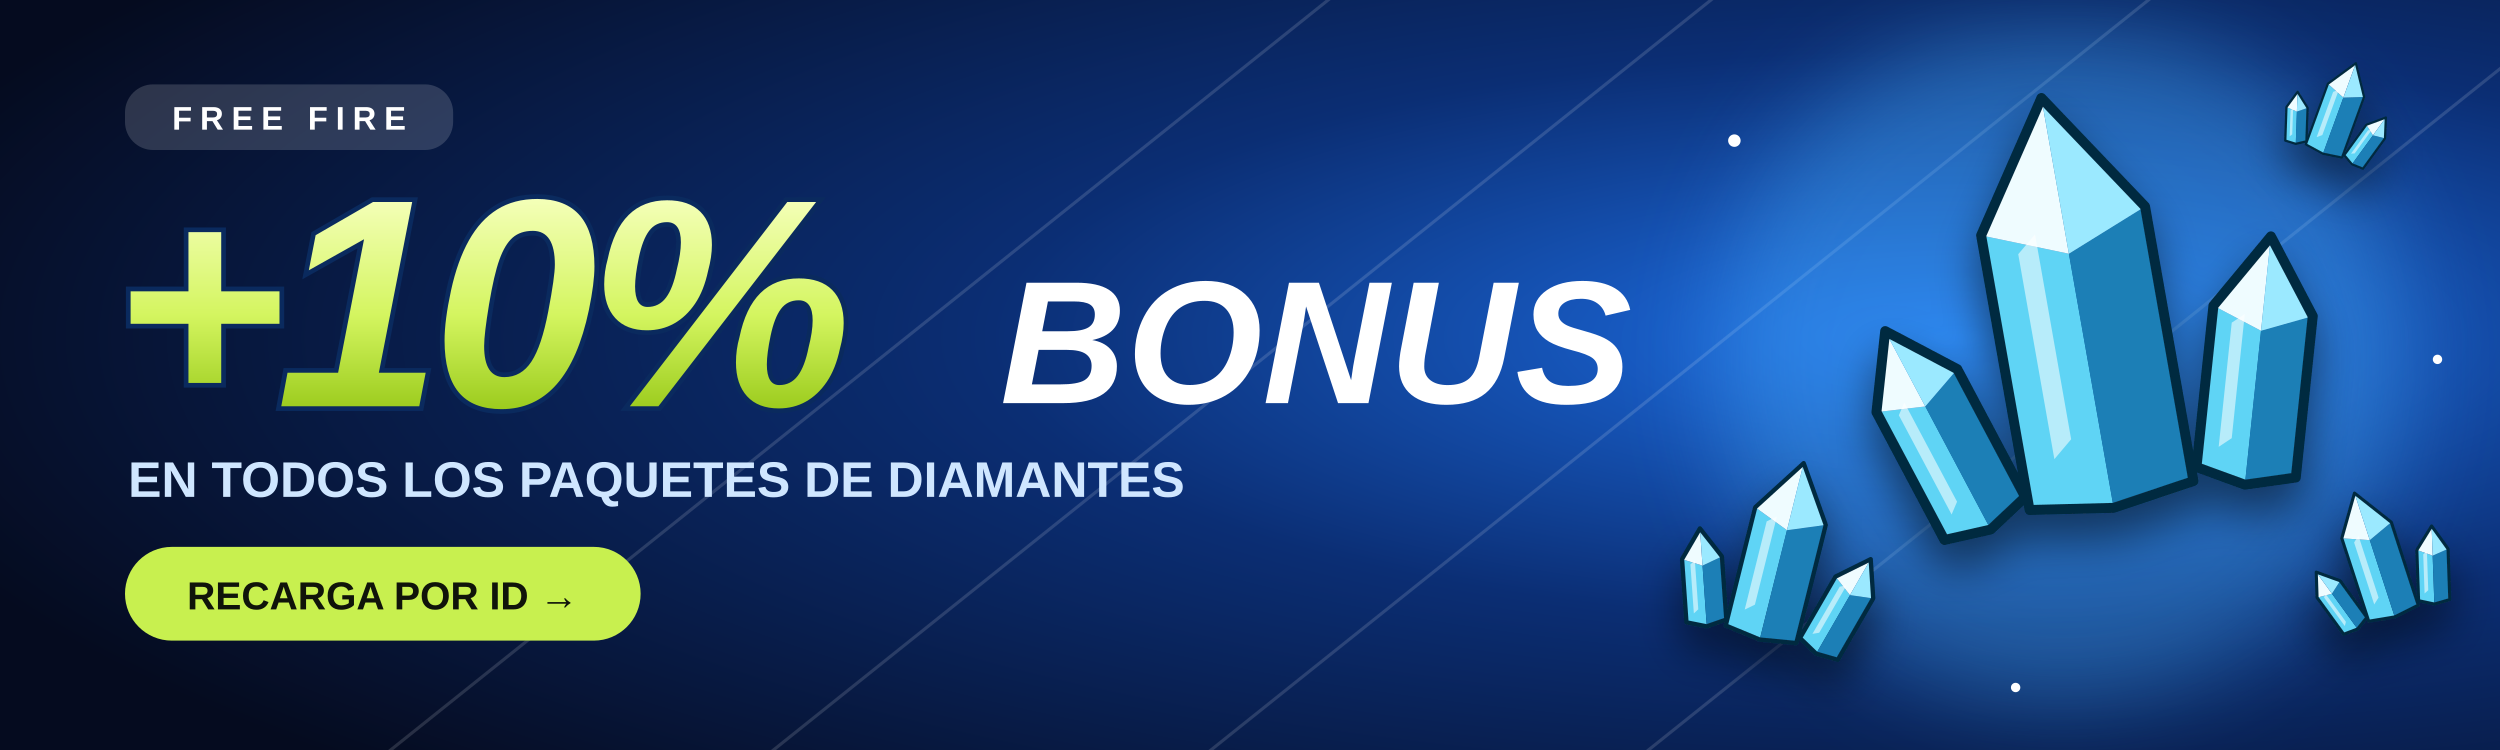
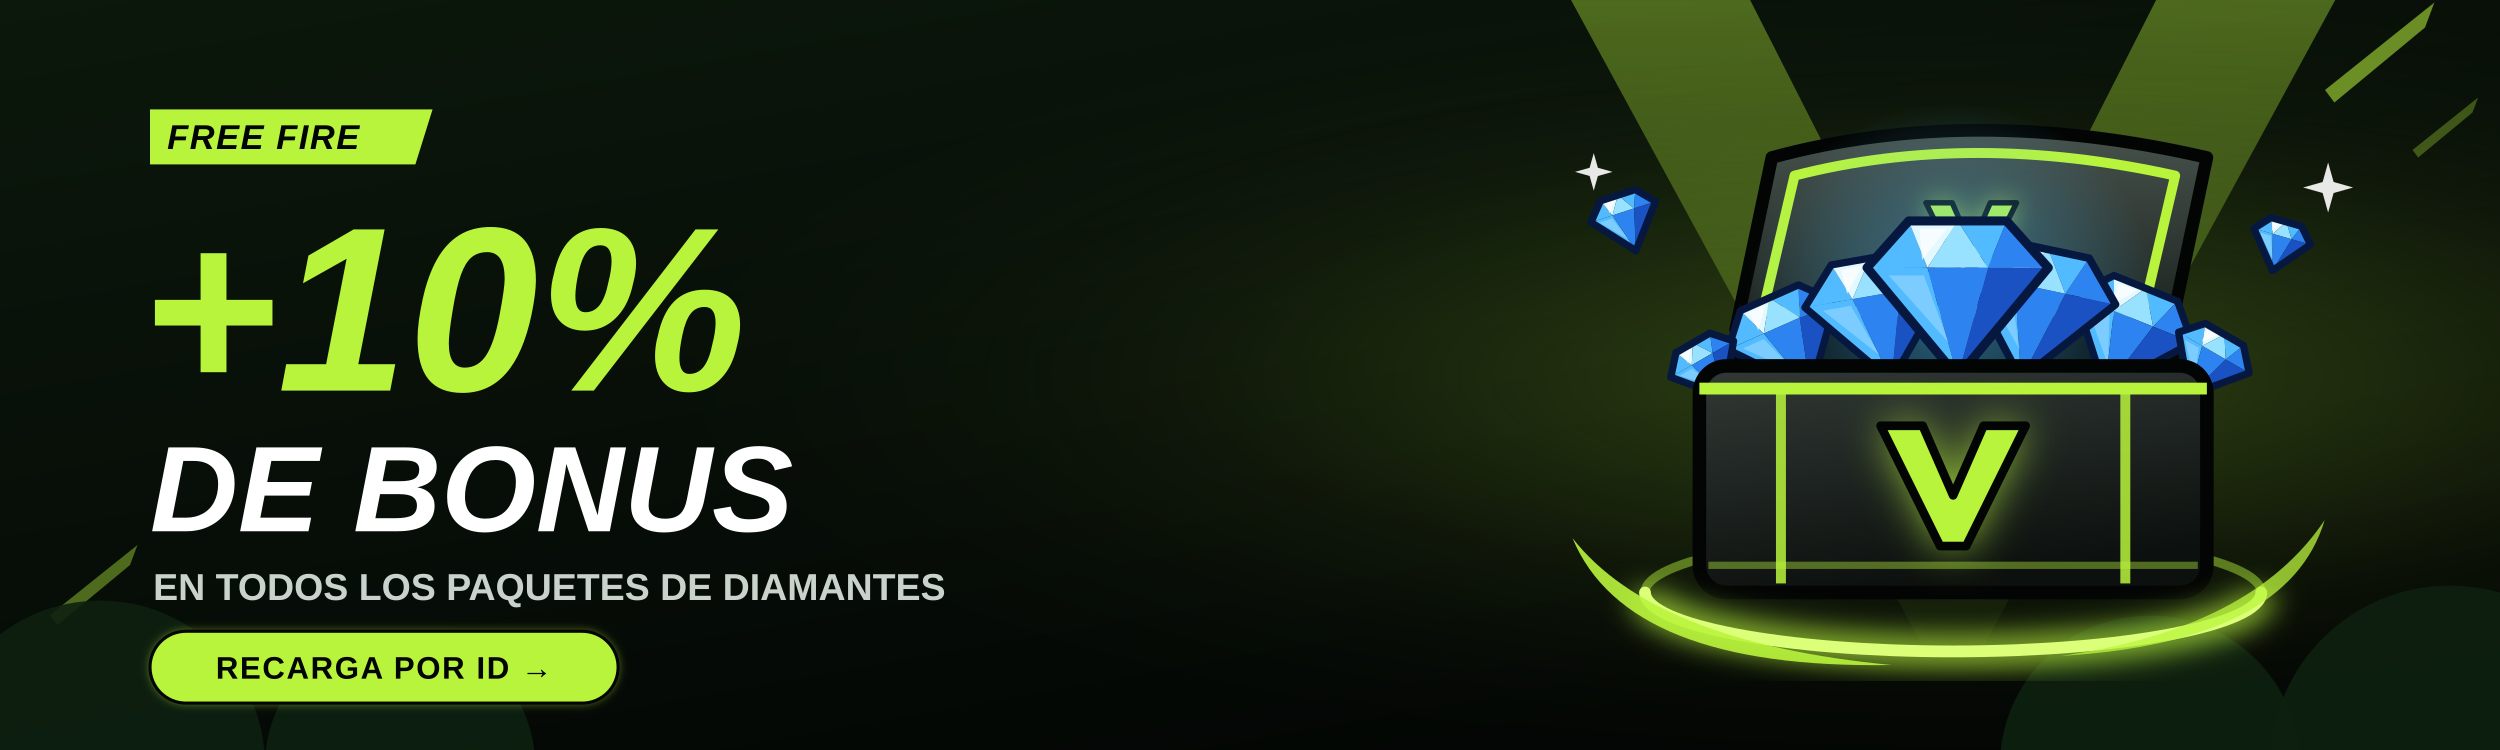
<svg xmlns="http://www.w3.org/2000/svg" viewBox="0 0 1600 480" width="1600" height="480">
  <defs>
-     <radialGradient id="bg" cx="0.78" cy="0.45" r="0.85">
-       <stop offset="0" stop-color="#1d6fe6" />
-       <stop offset="0.45" stop-color="#0b2e74" />
-       <stop offset="1" stop-color="#050b1f" />
+     <linearGradient id="bg" x1="0" y1="0" x2="0.6" y2="1">
+       <stop offset="0" stop-color="#0c180c" />
+       <stop offset="1" stop-color="#030604" />
+     </linearGradient>
+     <linearGradient id="v" x1="0" y1="0" x2="0" y2="1">
+       <stop offset="0" stop-color="#b9f43c" stop-opacity=".4" />
+       <stop offset="1" stop-color="#b9f43c" stop-opacity=".03" />
+     </linearGradient>
+     <radialGradient id="glow" cx="0.78" cy="0.5" r="0.55">
+       <stop offset="0" stop-color="#b9f43c" stop-opacity=".24" />
+       <stop offset=".55" stop-color="#b9f43c" stop-opacity=".05" />
+       <stop offset="1" stop-color="#000" stop-opacity="0" />
    </radialGradient>
-     <linearGradient id="gt" x1="0" y1="0" x2="0" y2="1">
-       <stop offset="0" stop-color="#eaf7ff" />
-       <stop offset="1" stop-color="#7cc8ff" />
+     <radialGradient id="gemglow">
+       <stop offset="0" stop-color="#4fc3ff" stop-opacity=".5" />
+       <stop offset="1" stop-color="#4fc3ff" stop-opacity="0" />
+     </radialGradient>
+     <linearGradient id="dark" x1="0" y1="0" x2="0.3" y2="1">
+       <stop offset="0" stop-color="#323a36" />
+       <stop offset="1" stop-color="#0c100e" />
    </linearGradient>
-     <linearGradient id="gl" x1="0" y1="0" x2="1" y2="1">
-       <stop offset="0" stop-color="#7cc8ff" />
-       <stop offset="1" stop-color="#2f7fe0" />
+     <linearGradient id="lid" x1="0" y1="0" x2="0" y2="1">
+       <stop offset="0" stop-color="#47524c" />
+       <stop offset="1" stop-color="#1b221e" />
    </linearGradient>
-     <linearGradient id="gr" x1="1" y1="0" x2="0" y2="1">
-       <stop offset="0" stop-color="#2f7fe0" />
-       <stop offset="1" stop-color="#173a8a" />
-     </linearGradient>
-     <linearGradient id="big" x1="0" y1="0" x2="0" y2="1">
-       <stop offset="0" stop-color="#f4ffb8" />
-       <stop offset="0.55" stop-color="#d4f560" />
-       <stop offset="1" stop-color="#9ccc1e" />
-     </linearGradient>
-     <symbol id="gem" viewBox="0 0 120 110">
-       <g transform="rotate(-18 30 104)" stroke-linejoin="round">
-         <path d="M19 66.2L30 70.5L30 104L19 101Z" fill="#5fd4f5" />
-         <path d="M41 66.2L30 70.5L30 104L41 101Z" fill="#1a7fb6" />
-         <path d="M30 50L19 66.2L30 70.5Z" fill="#effcff" />
-         <path d="M30 50L41 66.2L30 70.5Z" fill="#9be9ff" />
-         <path d="M23.4 69.4L26 67.3L26 94.3L23.4 96.4Z" fill="#fff" opacity=".55" />
-         <path d="M30 50L41 66.2L41 101L30 104L19 101L19 66.2Z" fill="none" stroke="#062b40" stroke-width="2.4" />
-       </g>
-       <g transform="rotate(16 92 104)" stroke-linejoin="round">
-         <path d="M80 62L92 66.8L92 104L80 101Z" fill="#5fd4f5" />
-         <path d="M104 62L92 66.8L92 104L104 101Z" fill="#1a7fb6" />
-         <path d="M92 44L80 62L92 66.8Z" fill="#effcff" />
-         <path d="M92 44L104 62L92 66.8Z" fill="#9be9ff" />
-         <path d="M84.8 65.6L87.7 63.2L87.7 93.2L84.8 95.6Z" fill="#fff" opacity=".55" />
-         <path d="M92 44L104 62L104 101L92 104L80 101L80 62Z" fill="none" stroke="#062b40" stroke-width="2.4" />
-       </g>
-       <g transform="rotate(0 60 104)" stroke-linejoin="round">
-         <path d="M40 34L60 42L60 104L40 101Z" fill="#5fd4f5" />
-         <path d="M80 34L60 42L60 104L80 101Z" fill="#1a7fb6" />
-         <path d="M60 4L40 34L60 42Z" fill="#effcff" />
-         <path d="M60 4L80 34L60 42Z" fill="#9be9ff" />
-         <path d="M48 40L52.8 36L52.8 86L48 90Z" fill="#fff" opacity=".55" />
-         <path d="M60 4L80 34L80 101L60 104L40 101L40 34Z" fill="none" stroke="#062b40" stroke-width="2.4" />
-       </g>
-     </symbol>
-     <filter id="glow" x="-50%" y="-50%" width="200%" height="200%">
-       <feGaussianBlur stdDeviation="30" />
+     <filter id="soft" x="-50%" y="-50%" width="200%" height="200%">
+       <feGaussianBlur stdDeviation="3" />
    </filter>
-     <filter id="shadow" x="-20%" y="-20%" width="140%" height="160%">
-       <feDropShadow dx="0" dy="16" stdDeviation="14" flood-color="#000" flood-opacity=".5" />
-     </filter>
+     <path id="spark" d="M0 -10L2.2 -2.2L10 0L2.2 2.2L0 10L-2.2 2.2L-10 0L-2.2 -2.2Z" fill="#fff" />
  </defs>
  <rect width="1600" height="480" fill="url(#bg)" />
-   <g opacity=".14" stroke="#fff" stroke-width="2">
-     <path d="M200 520 L900 -40" />
-     <path d="M420 540 L1120 -20" />
-     <path d="M700 540 L1400 -20" />
-     <path d="M980 540 L1680 -20" />
+   <path d="M1000 -10H1115L1250 255.75L1385 -10H1500L1270 412.5H1230Z" fill="url(#v)" />
+   <rect width="1600" height="480" fill="url(#glow)" />
+   <path d="M1488 57.6L1558 1.6L1552 17.6L1494 65.6Z" fill="#b9f43c" opacity="0.55" />
+   <path d="M1544 96L1586 62.4L1582.4 72L1547.6 100.8Z" fill="#b9f43c" opacity="0.3" />
+   <path d="M32 393.6L88 348.8L83.2 361.6L36.8 400Z" fill="#b9f43c" opacity="0.4" />
+   <circle cx="64" cy="490" r="105.6" fill="#0d200f" opacity=".9" />
+   <circle cx="256" cy="490" r="86.4" fill="#0d200f" opacity=".9" />
+   <circle cx="1376" cy="490" r="96" fill="#0d200f" opacity=".9" />
+   <circle cx="1568" cy="490" r="115.2" fill="#0d200f" opacity=".9" />
+   <g transform="translate(1250 240) scale(2.9)">
+     <path d="M-68 48A68 13 0 0 1 68 48" fill="none" stroke="#b9f43c" stroke-opacity=".45" stroke-width="2" />
+     <path d="M-48 -10L48 -10L56 -48Q4 -60 -40 -48Z" fill="url(#lid)" stroke="#030504" stroke-width="2.8" stroke-linejoin="round" />
+     <path d="M-42 -14L42 -14L49 -44Q4 -54 -35 -44Z" fill="none" stroke="#b9f43c" stroke-width="2.2" stroke-linejoin="round" />
+     <g transform="translate(4 -30) scale(1)">
+       <path d="M-10 -8H-4.2L0 1.6L4.2 -8H10L1.8 8.6H-1.8Z" fill="#b9f43c" filter="url(#soft)" opacity=".8" />
+       <path d="M-10 -8H-4.2L0 1.6L4.2 -8H10L1.8 8.6H-1.8Z" fill="#b9f43c" stroke="#030504" stroke-width="1.2" stroke-linejoin="round" />
+     </g>
+     <path d="M-56 -2L-46 -10H48L56 -2Z" fill="#050706" stroke="#030504" stroke-width="2.2" stroke-linejoin="round" />
+     <circle cx="0" cy="-14" r="46" fill="url(#gemglow)" />
+     <g transform="rotate(-24 -36 -6.82)" stroke-linejoin="round">
+       <path d="M-43.02 -18L-49 -11.292L-40.333 -11.292Z" fill="#52bbff" />
+       <path d="M-43.02 -18L-36 -18L-40.333 -11.292Z" fill="#e3f9ff" />
+       <path d="M-36 -18L-40.333 -11.292L-31.667 -11.292Z" fill="#98e1ff" />
+       <path d="M-36 -18L-28.98 -18L-31.667 -11.292Z" fill="#52bbff" />
+       <path d="M-28.98 -18L-23 -11.292L-31.667 -11.292Z" fill="#2d84f0" />
+       <path d="M-49 -11.292L-40.333 -11.292L-36 4.36Z" fill="#52bbff" />
+       <path d="M-40.333 -11.292L-31.667 -11.292L-36 4.36Z" fill="#2d84f0" />
+       <path d="M-31.667 -11.292L-23 -11.292L-36 4.36Z" fill="#1a52c4" />
+       <path d="M-41.46 -16.882L-37.56 -16.882L-41.113 -12.41Z" fill="#fff" opacity=".7" />
+       <path d="M-45.88 -10.174L-40.853 -10.174L-37.3 -0.559Z" fill="#fff" opacity=".25" />
+       <path d="M-43.02 -18H-28.98L-23 -11.292L-36 4.36L-49 -11.292Z" fill="none" stroke="#06183f" stroke-width="1.6" />
+     </g>
+     <g transform="rotate(22 38 -7.96)" stroke-linejoin="round">
+       <path d="M30.44 -20L24 -12.776L33.333 -12.776Z" fill="#52bbff" />
+       <path d="M30.44 -20L38 -20L33.333 -12.776Z" fill="#e3f9ff" />
+       <path d="M38 -20L33.333 -12.776L42.667 -12.776Z" fill="#98e1ff" />
+       <path d="M38 -20L45.56 -20L42.667 -12.776Z" fill="#52bbff" />
+       <path d="M45.56 -20L52 -12.776L42.667 -12.776Z" fill="#2d84f0" />
+       <path d="M24 -12.776L33.333 -12.776L38 4.08Z" fill="#52bbff" />
+       <path d="M33.333 -12.776L42.667 -12.776L38 4.08Z" fill="#2d84f0" />
+       <path d="M42.667 -12.776L52 -12.776L38 4.08Z" fill="#1a52c4" />
+       <path d="M32.12 -18.796L36.32 -18.796L32.493 -13.98Z" fill="#fff" opacity=".7" />
+       <path d="M27.36 -11.572L32.773 -11.572L36.6 -1.218Z" fill="#fff" opacity=".25" />
+       <path d="M30.44 -20H45.56L52 -12.776L38 4.08L24 -12.776Z" fill="none" stroke="#06183f" stroke-width="1.6" />
+     </g>
+     <g transform="rotate(-10 -16 -12.24)" stroke-linejoin="round">
+       <path d="M-24.64 -26L-32 -17.744L-21.333 -17.744Z" fill="#52bbff" />
+       <path d="M-24.64 -26L-16 -26L-21.333 -17.744Z" fill="#e3f9ff" />
+       <path d="M-16 -26L-21.333 -17.744L-10.667 -17.744Z" fill="#98e1ff" />
+       <path d="M-16 -26L-7.36 -26L-10.667 -17.744Z" fill="#52bbff" />
+       <path d="M-7.36 -26L0 -17.744L-10.667 -17.744Z" fill="#2d84f0" />
+       <path d="M-32 -17.744L-21.333 -17.744L-16 1.52Z" fill="#52bbff" />
+       <path d="M-21.333 -17.744L-10.667 -17.744L-16 1.52Z" fill="#2d84f0" />
+       <path d="M-10.667 -17.744L0 -17.744L-16 1.52Z" fill="#1a52c4" />
+       <path d="M-22.72 -24.624L-17.92 -24.624L-22.293 -19.12Z" fill="#fff" opacity=".7" />
+       <path d="M-28.16 -16.368L-21.973 -16.368L-17.6 -4.534Z" fill="#fff" opacity=".25" />
+       <path d="M-24.64 -26H-7.36L0 -17.744L-16 1.52L-32 -17.744Z" fill="none" stroke="#06183f" stroke-width="1.6" />
+     </g>
+     <g transform="rotate(12 18 -13.38)" stroke-linejoin="round">
+       <path d="M8.82 -28L1 -19.228L12.333 -19.228Z" fill="#52bbff" />
+       <path d="M8.82 -28L18 -28L12.333 -19.228Z" fill="#e3f9ff" />
+       <path d="M18 -28L12.333 -19.228L23.667 -19.228Z" fill="#98e1ff" />
+       <path d="M18 -28L27.18 -28L23.667 -19.228Z" fill="#52bbff" />
+       <path d="M27.18 -28L35 -19.228L23.667 -19.228Z" fill="#2d84f0" />
+       <path d="M1 -19.228L12.333 -19.228L18 1.24Z" fill="#52bbff" />
+       <path d="M12.333 -19.228L23.667 -19.228L18 1.24Z" fill="#2d84f0" />
+       <path d="M23.667 -19.228L35 -19.228L18 1.24Z" fill="#1a52c4" />
+       <path d="M10.86 -26.538L15.96 -26.538L11.313 -20.69Z" fill="#fff" opacity=".7" />
+       <path d="M5.08 -17.766L11.653 -17.766L16.3 -5.193Z" fill="#fff" opacity=".25" />
+       <path d="M8.82 -28H27.18L35 -19.228L18 1.24L1 -19.228Z" fill="none" stroke="#06183f" stroke-width="1.7" />
+     </g>
+     <g transform="rotate(0 1 -16.8)" stroke-linejoin="round">
+       <path d="M-9.8 -34L-19 -23.68L-5.667 -23.68Z" fill="#52bbff" />
+       <path d="M-9.8 -34L1 -34L-5.667 -23.68Z" fill="#e3f9ff" />
+       <path d="M1 -34L-5.667 -23.68L7.667 -23.68Z" fill="#98e1ff" />
+       <path d="M1 -34L11.8 -34L7.667 -23.68Z" fill="#52bbff" />
+       <path d="M11.8 -34L21 -23.68L7.667 -23.68Z" fill="#2d84f0" />
+       <path d="M-19 -23.68L-5.667 -23.68L1 0.4Z" fill="#52bbff" />
+       <path d="M-5.667 -23.68L7.667 -23.68L1 0.4Z" fill="#2d84f0" />
+       <path d="M7.667 -23.68L21 -23.68L1 0.4Z" fill="#1a52c4" />
+       <path d="M-7.4 -32.28L-1.4 -32.28L-6.867 -25.4Z" fill="#fff" opacity=".7" />
+       <path d="M-14.2 -21.96L-6.467 -21.96L-1 -7.168Z" fill="#fff" opacity=".25" />
+       <path d="M-9.8 -34H11.8L21 -23.68L1 0.4L-19 -23.68Z" fill="none" stroke="#06183f" stroke-width="2" />
+     </g>
+     <g transform="rotate(30 56 -2.26)" stroke-linejoin="round">
+       <path d="M51.14 -10L47 -5.356L53 -5.356Z" fill="#52bbff" />
+       <path d="M51.14 -10L56 -10L53 -5.356Z" fill="#e3f9ff" />
+       <path d="M56 -10L53 -5.356L59 -5.356Z" fill="#98e1ff" />
+       <path d="M56 -10L60.86 -10L59 -5.356Z" fill="#52bbff" />
+       <path d="M60.86 -10L65 -5.356L59 -5.356Z" fill="#2d84f0" />
+       <path d="M47 -5.356L53 -5.356L56 5.48Z" fill="#52bbff" />
+       <path d="M53 -5.356L59 -5.356L56 5.48Z" fill="#2d84f0" />
+       <path d="M59 -5.356L65 -5.356L56 5.48Z" fill="#1a52c4" />
+       <path d="M52.22 -9.226L54.92 -9.226L52.46 -6.13Z" fill="#fff" opacity=".7" />
+       <path d="M49.16 -4.582L52.64 -4.582L55.1 2.074Z" fill="#fff" opacity=".25" />
+       <path d="M51.14 -10H60.86L65 -5.356L56 5.48L47 -5.356Z" fill="none" stroke="#06183f" stroke-width="1.6" />
+     </g>
+     <g transform="rotate(-30 -54 -1.12)" stroke-linejoin="round">
+       <path d="M-58.32 -8L-62 -3.872L-56.667 -3.872Z" fill="#52bbff" />
+       <path d="M-58.32 -8L-54 -8L-56.667 -3.872Z" fill="#e3f9ff" />
+       <path d="M-54 -8L-56.667 -3.872L-51.333 -3.872Z" fill="#98e1ff" />
+       <path d="M-54 -8L-49.68 -8L-51.333 -3.872Z" fill="#52bbff" />
+       <path d="M-49.68 -8L-46 -3.872L-51.333 -3.872Z" fill="#2d84f0" />
+       <path d="M-62 -3.872L-56.667 -3.872L-54 5.76Z" fill="#52bbff" />
+       <path d="M-56.667 -3.872L-51.333 -3.872L-54 5.76Z" fill="#2d84f0" />
+       <path d="M-51.333 -3.872L-46 -3.872L-54 5.76Z" fill="#1a52c4" />
+       <path d="M-57.36 -7.312L-54.96 -7.312L-57.147 -4.56Z" fill="#fff" opacity=".7" />
+       <path d="M-60.08 -3.184L-56.987 -3.184L-54.8 2.733Z" fill="#fff" opacity=".25" />
+       <path d="M-58.32 -8H-49.68L-46 -3.872L-54 5.76L-62 -3.872Z" fill="none" stroke="#06183f" stroke-width="1.6" />
+     </g>
+     <rect x="-56" y="-2" width="112" height="50" rx="6" fill="url(#dark)" stroke="#030504" stroke-width="3" />
+     <path d="M-56 3H56" stroke="#b9f43c" stroke-width="2.6" />
+     <path d="M-38 4V46M38 4V46" stroke="#b9f43c" stroke-opacity=".85" stroke-width="2.2" />
+     <path d="M-54 42H54" stroke="#b9f43c" stroke-opacity=".4" stroke-width="1.6" />
+     <g transform="translate(0 24) scale(1.6)">
+       <path d="M-10 -8H-4.2L0 1.6L4.2 -8H10L1.8 8.6H-1.8Z" fill="#b9f43c" filter="url(#soft)" opacity=".8" />
+       <path d="M-10 -8H-4.2L0 1.6L4.2 -8H10L1.8 8.6H-1.8Z" fill="#b9f43c" stroke="#030504" stroke-width="1.2" stroke-linejoin="round" />
+     </g>
+     <g transform="rotate(-18 -72 -33.55)" stroke-linejoin="round">
+       <path d="M-76.05 -40L-79.5 -36.13L-74.5 -36.13Z" fill="#52bbff" />
+       <path d="M-76.05 -40L-72 -40L-74.5 -36.13Z" fill="#e3f9ff" />
+       <path d="M-72 -40L-74.5 -36.13L-69.5 -36.13Z" fill="#98e1ff" />
+       <path d="M-72 -40L-67.95 -40L-69.5 -36.13Z" fill="#52bbff" />
+       <path d="M-67.95 -40L-64.5 -36.13L-69.5 -36.13Z" fill="#2d84f0" />
+       <path d="M-79.5 -36.13L-74.5 -36.13L-72 -27.1Z" fill="#52bbff" />
+       <path d="M-74.5 -36.13L-69.5 -36.13L-72 -27.1Z" fill="#2d84f0" />
+       <path d="M-69.5 -36.13L-64.5 -36.13L-72 -27.1Z" fill="#1a52c4" />
+       <path d="M-75.15 -39.355L-72.9 -39.355L-74.95 -36.775Z" fill="#fff" opacity=".7" />
+       <path d="M-77.7 -35.485L-74.8 -35.485L-72.75 -29.938Z" fill="#fff" opacity=".25" />
+       <path d="M-76.05 -40H-67.95L-64.5 -36.13L-72 -27.1L-79.5 -36.13Z" fill="none" stroke="#06183f" stroke-width="1.6" />
+     </g>
+     <g transform="rotate(16 72 -28.41)" stroke-linejoin="round">
+       <path d="M68.49 -34L65.5 -30.646L69.833 -30.646Z" fill="#52bbff" />
+       <path d="M68.49 -34L72 -34L69.833 -30.646Z" fill="#e3f9ff" />
+       <path d="M72 -34L69.833 -30.646L74.167 -30.646Z" fill="#98e1ff" />
+       <path d="M72 -34L75.51 -34L74.167 -30.646Z" fill="#52bbff" />
+       <path d="M75.51 -34L78.5 -30.646L74.167 -30.646Z" fill="#2d84f0" />
+       <path d="M65.5 -30.646L69.833 -30.646L72 -22.82Z" fill="#52bbff" />
+       <path d="M69.833 -30.646L74.167 -30.646L72 -22.82Z" fill="#2d84f0" />
+       <path d="M74.167 -30.646L78.5 -30.646L72 -22.82Z" fill="#1a52c4" />
+       <path d="M69.27 -33.441L71.22 -33.441L69.443 -31.205Z" fill="#fff" opacity=".7" />
+       <path d="M67.06 -30.087L69.573 -30.087L71.35 -25.28Z" fill="#fff" opacity=".25" />
+       <path d="M68.49 -34H75.51L78.5 -30.646L72 -22.82L65.5 -30.646Z" fill="none" stroke="#06183f" stroke-width="1.6" />
+     </g>
+     <path d="M-68 48A68 13 0 0 0 68 48" fill="none" stroke="#b9f43c" stroke-width="7" filter="url(#soft)" opacity=".75" />
+     <path d="M-68 48A68 13 0 0 0 68 48" fill="none" stroke="#dcff7a" stroke-width="2.6" stroke-linecap="round" />
+     <path d="M-84 36Q-72 65 -13.6 64Q-66 59 -84 36Z" fill="#b9f43c" opacity=".9" />
+     <path d="M82 32Q74 59 23.8 62Q66 56 82 32Z" fill="#b9f43c" opacity=".75" />
  </g>
-   <circle cx="1320" cy="230" r="220" fill="#4cb4ff" opacity=".35" filter="url(#glow)" />
-   <g filter="url(#shadow)">
-     <use href="#gem" x="1170" y="50" width="320" height="293" transform="rotate(-10 1330 196)" />
-     <use href="#gem" x="1070" y="290" width="140" height="128" transform="rotate(14 1140 354)" />
-     <use href="#gem" x="1470" y="310" width="100" height="92" transform="rotate(-18 1520 356)" />
-     <use href="#gem" x="1460" y="36" width="74" height="68" transform="rotate(20 1497 70)" />
+   <use href="#spark" transform="translate(1490 120) scale(1.6)" opacity=".9" />
+   <use href="#spark" transform="translate(1020 110) scale(1.2)" opacity=".9" />
+   <g transform="translate(96 70)">
+     <path d="M0 0H180.84L169.84 35.2H0Z" fill="#b9f43c" />
+     <text x="11" y="25.344" font-family="Arial Black, Arial, Helvetica, sans-serif" font-weight="900" font-style="italic" font-size="22" fill="#030504" letter-spacing="1">FREE FIRE</text>
  </g>
-   <g fill="#fff">
-     <circle cx="1110" cy="90" r="4" />
-     <circle cx="1560" cy="230" r="3" />
-     <circle cx="1290" cy="440" r="3" />
+   <text x="90" y="250" font-family="Arial Black, Arial, Helvetica, sans-serif" font-weight="900" font-style="italic" font-size="150" fill="#b9f43c">+10%</text>
+   <text x="96" y="340" font-family="Arial Black, Arial, Helvetica, sans-serif" font-weight="900" font-style="italic" font-size="78" fill="#fff">DE BONUS</text>
+   <text x="98" y="384" font-family="Arial, Helvetica, sans-serif" font-weight="700" font-size="24" fill="#c9d3cc" text-anchor="start">EN TODOS LOS PAQUETES DE DIAMANTES</text>
+   <g transform="translate(96 404)">
+     <rect width="299.6" height="46" rx="23" fill="#b9f43c" filter="url(#soft)" opacity=".55" />
+     <rect width="299.6" height="46" rx="23" fill="#b9f43c" stroke="#030504" stroke-width="2" />
+     <text x="149.8" y="30.36" font-family="Arial Black, Arial, Helvetica, sans-serif" font-weight="900" font-size="20" fill="#030504" text-anchor="middle" letter-spacing="1">RECARGA POR ID  →</text>
  </g>
-   <rect x="80" y="54" rx="18" width="210" height="42" fill="#ffffff" fill-opacity=".16" />
-   <text x="185" y="83" text-anchor="middle" font-family="Arial Black, Arial, Helvetica, sans-serif" font-weight="900" font-size="21" letter-spacing="5" fill="#fff">FREE FIRE</text>
-   <text x="72" y="260" font-family="Arial Black, Impact, Arial, sans-serif" font-weight="900" font-style="italic" font-size="190" letter-spacing="-6" fill="url(#big)" stroke="#0a2a5e" stroke-width="6" paint-order="stroke">+10%</text>
-   <text x="640" y="258" font-family="Arial Black, Impact, Arial, sans-serif" font-weight="900" font-style="italic" font-size="112" fill="#fff">BONUS</text>
-   <text x="82" y="318" font-family="Arial, Helvetica, sans-serif" font-weight="700" font-size="32" fill="#cfe6ff">EN TODOS LOS PAQUETES DE DIAMANTES</text>
-   <rect x="80" y="350" rx="30" width="330" height="60" fill="#c8f04f" />
-   <text x="245" y="390" text-anchor="middle" font-family="Arial Black, Arial, sans-serif" font-weight="900" font-size="25" fill="#10140a">RECARGA POR ID  →</text>
</svg>
